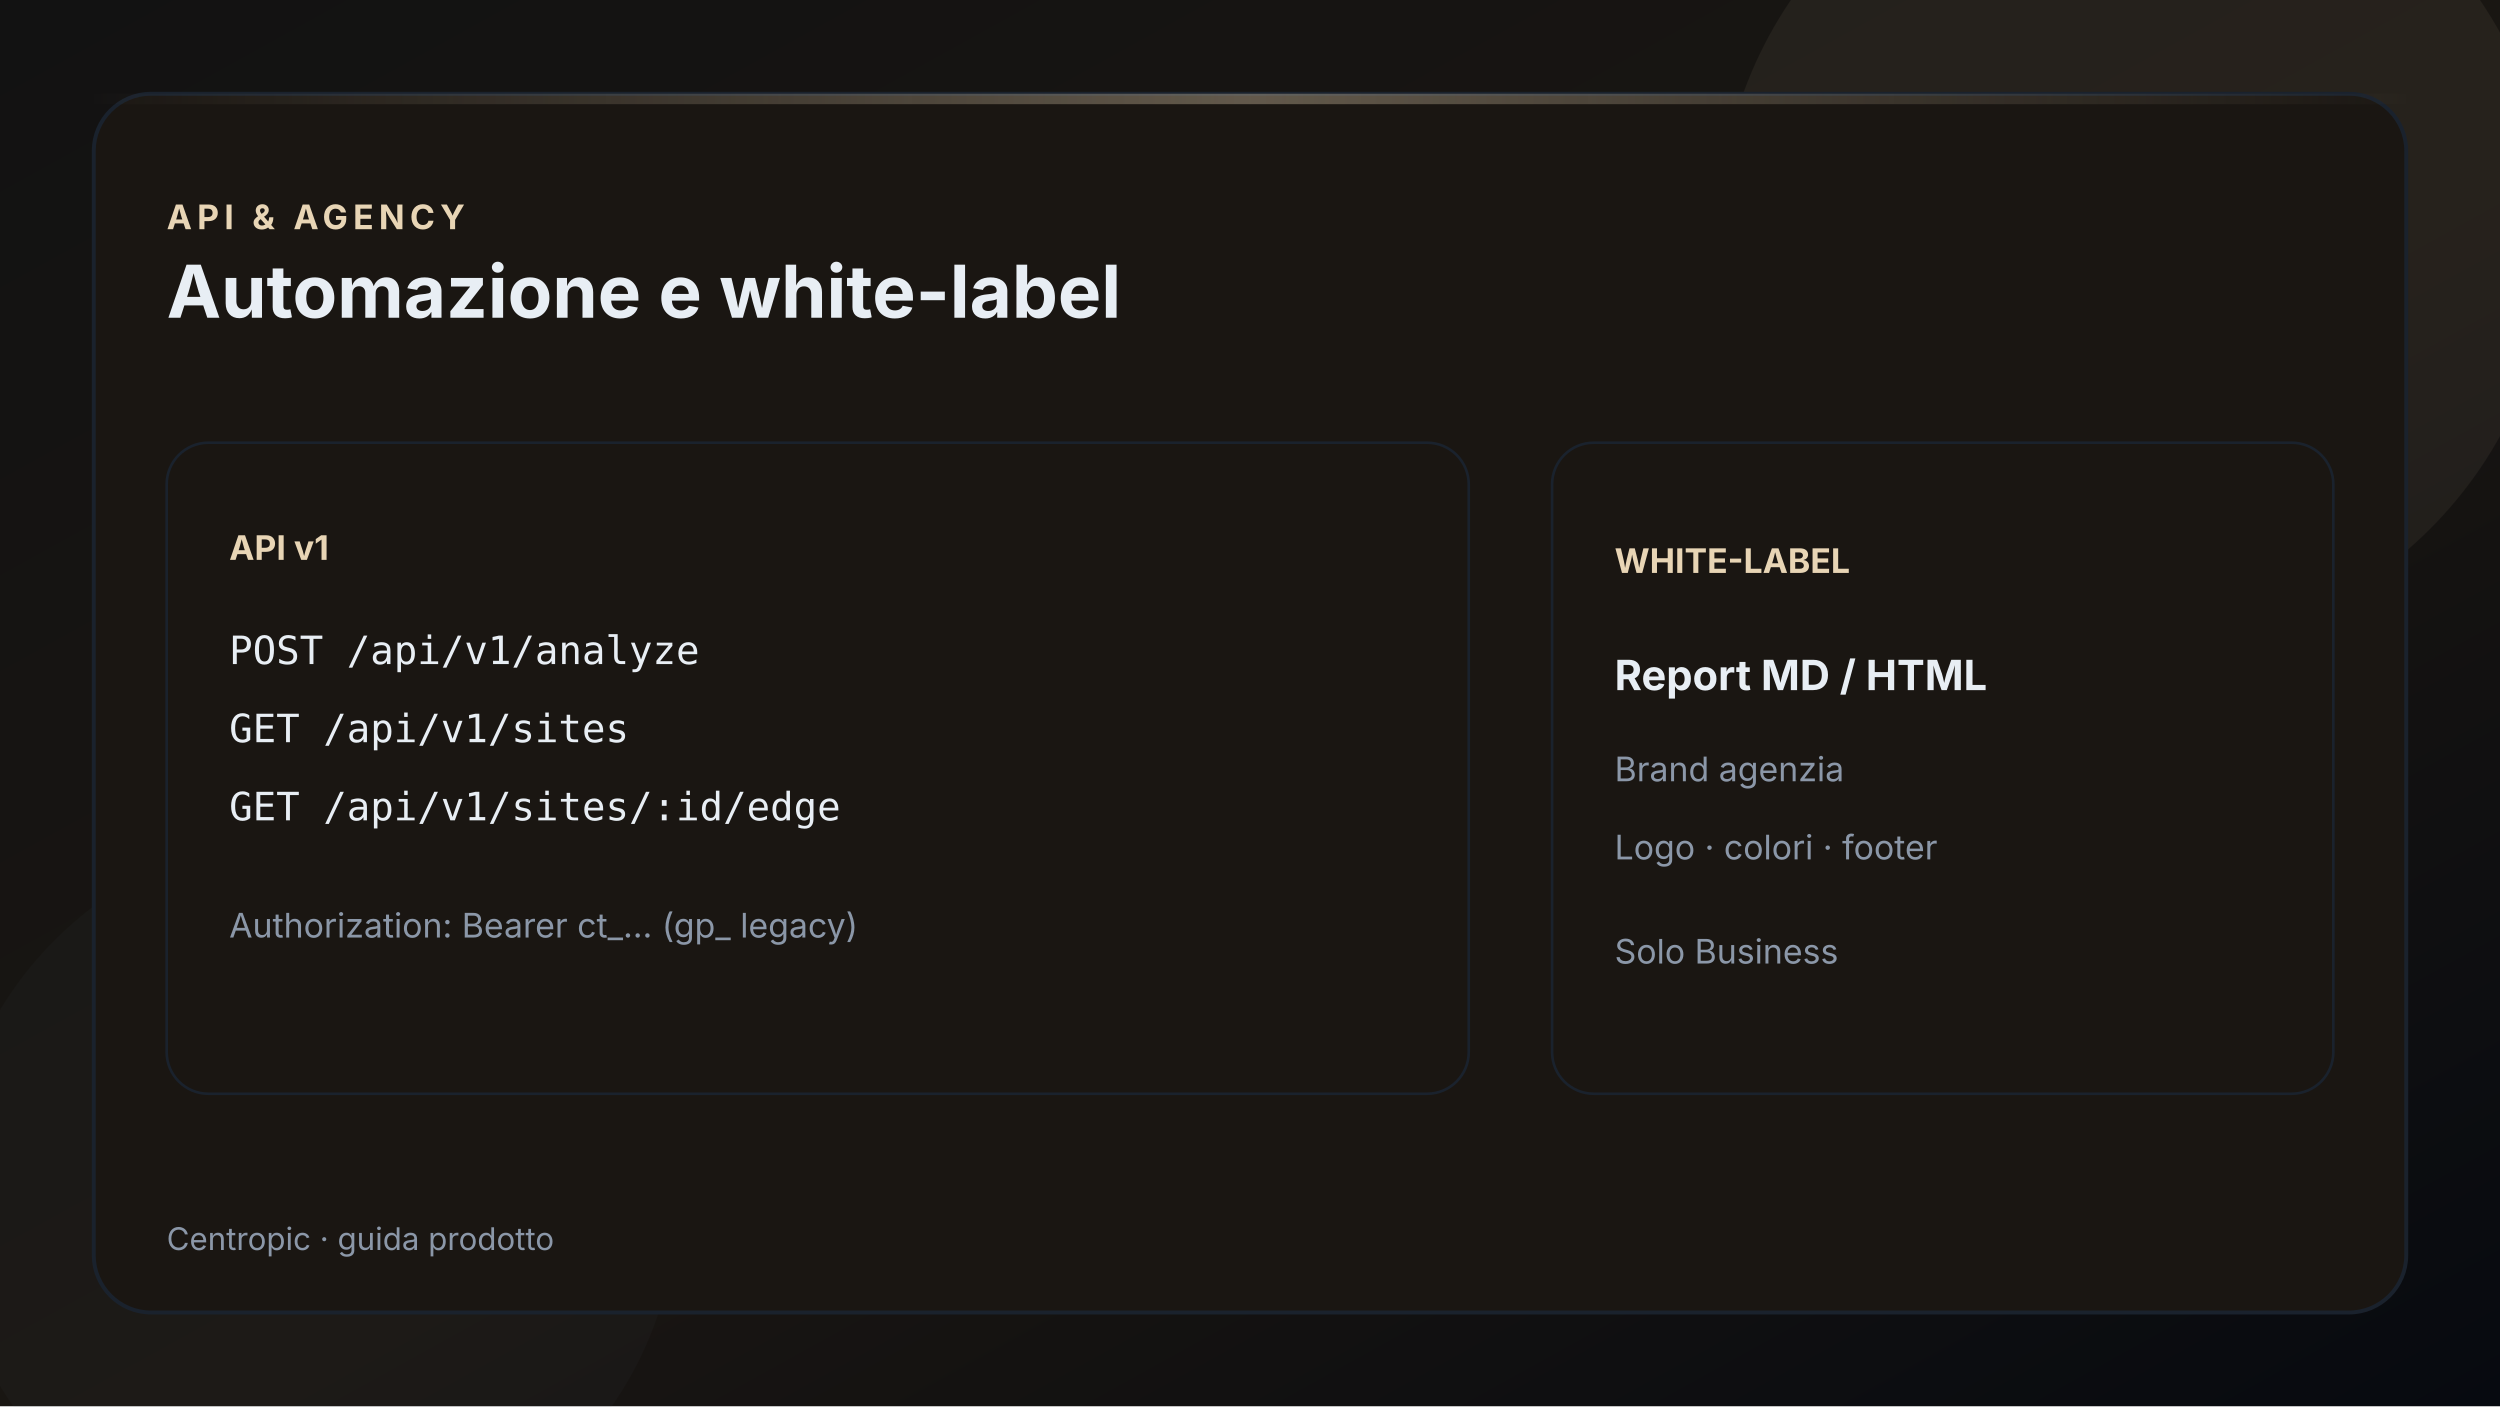
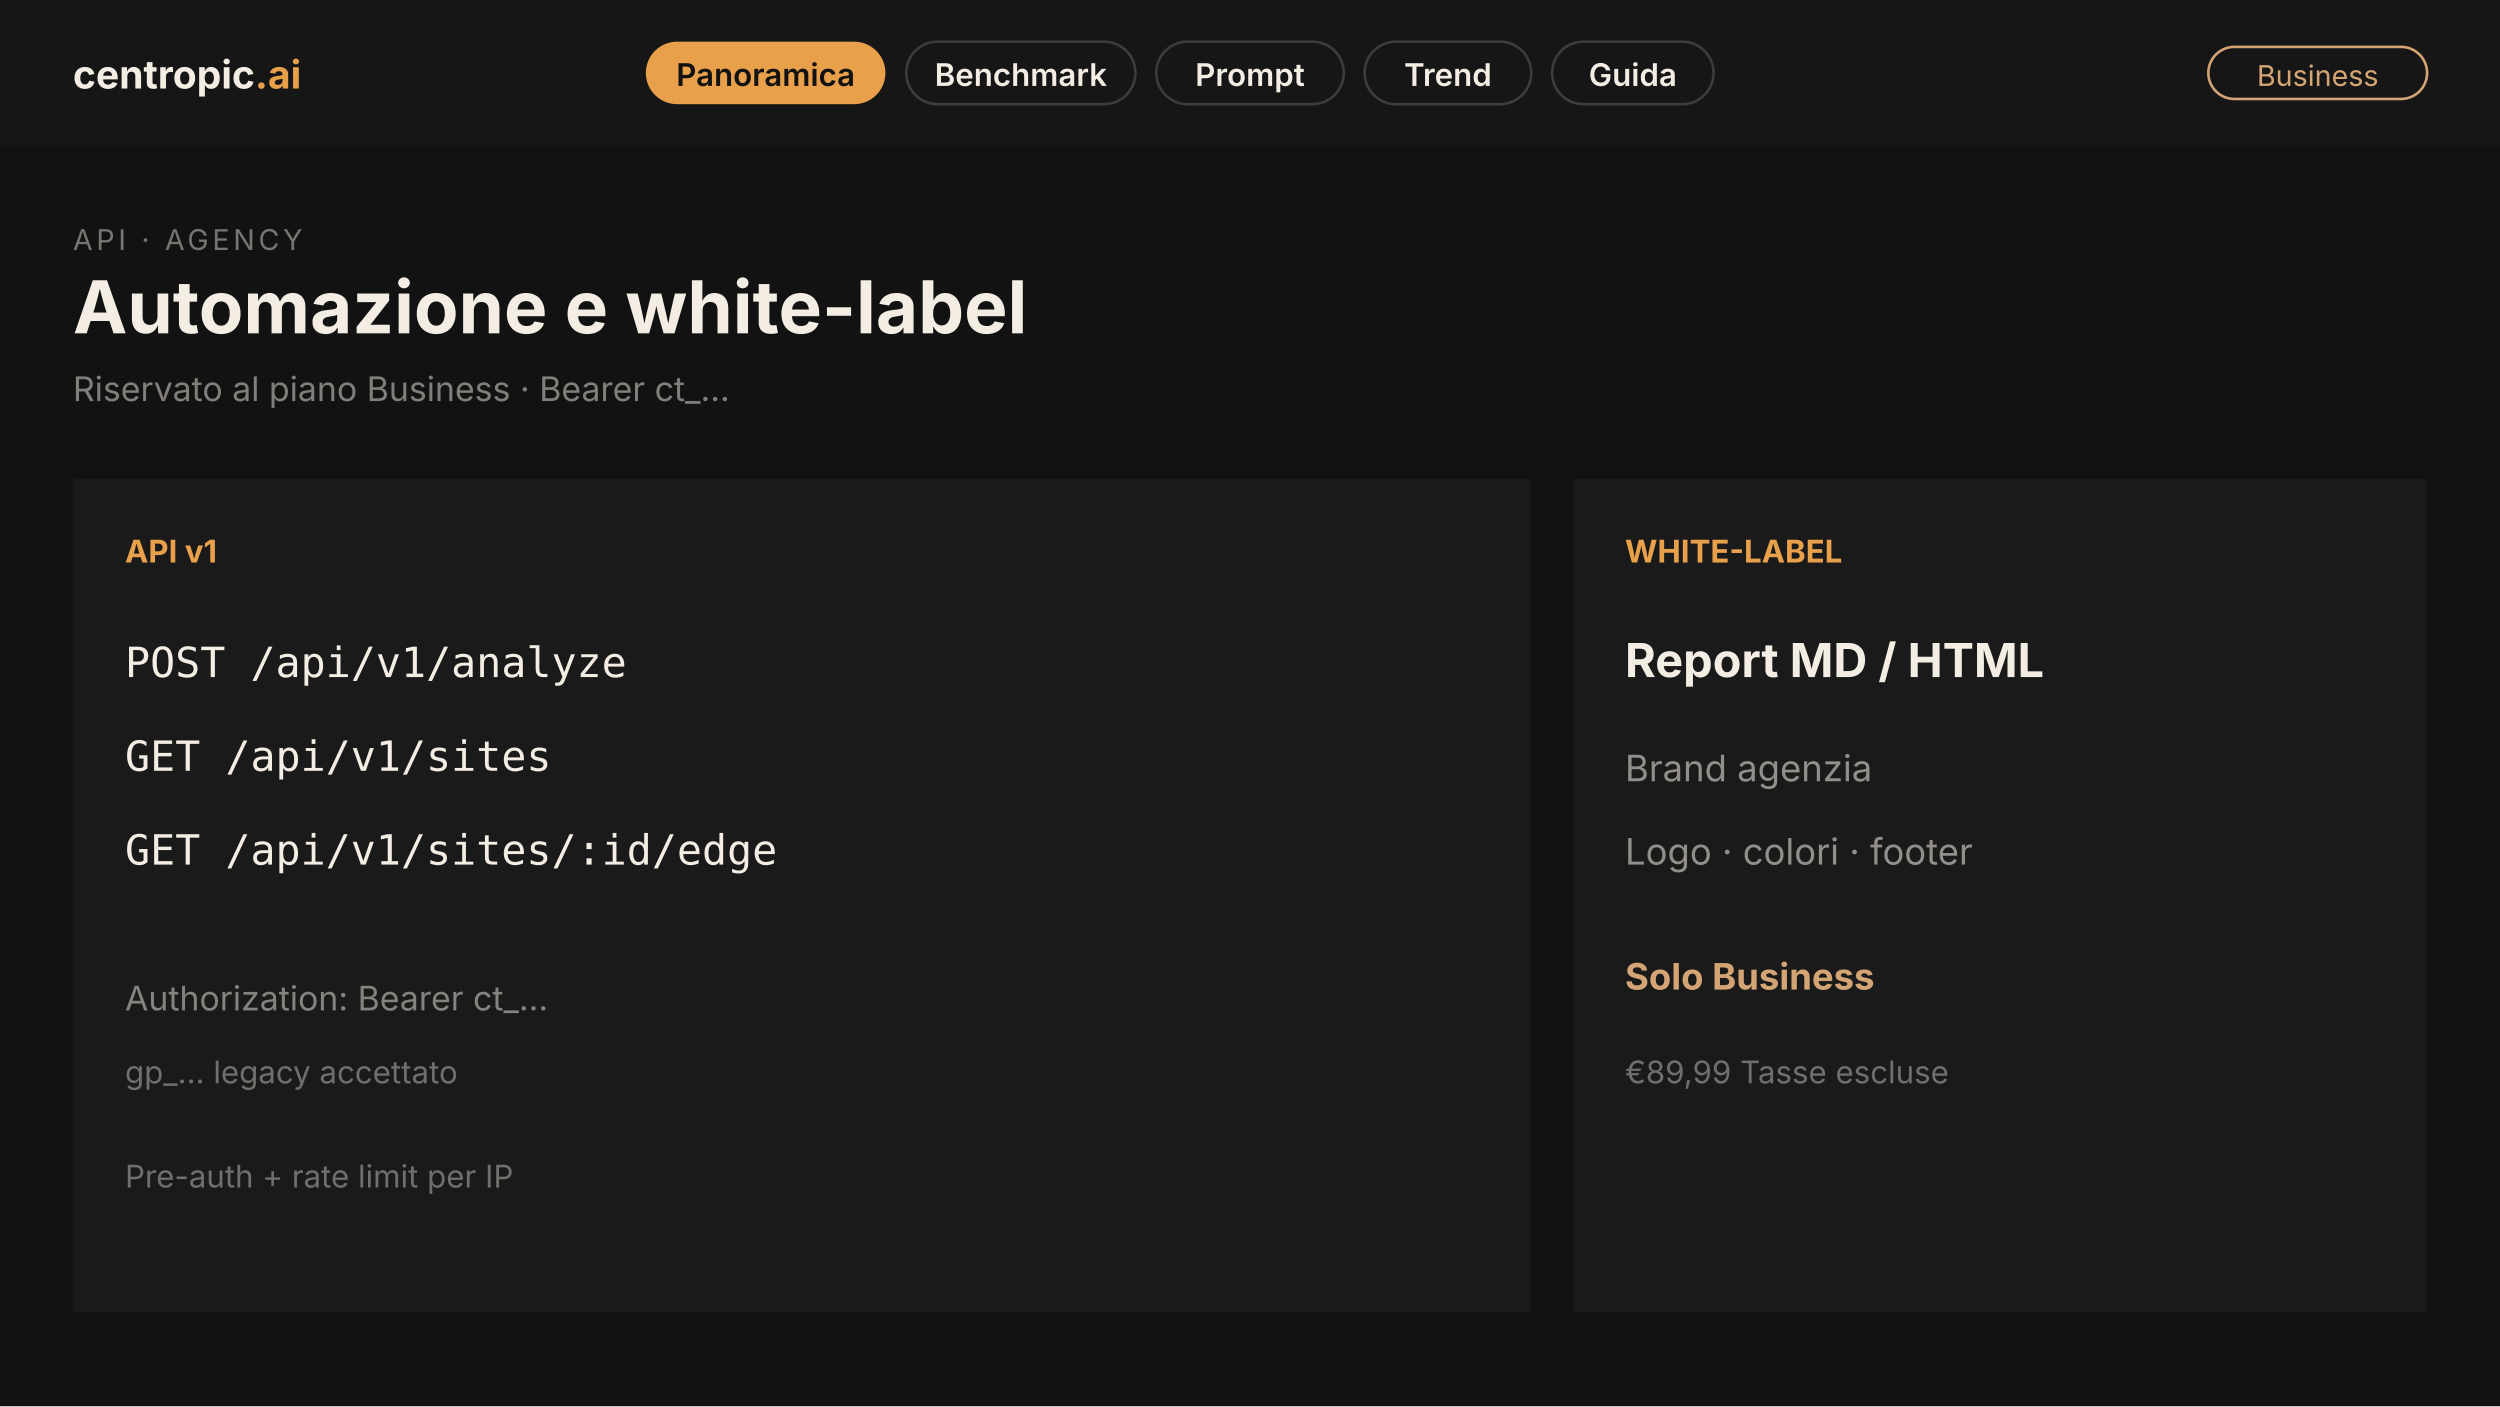
- <svg xmlns="http://www.w3.org/2000/svg" width="960" height="540" viewBox="0 0 960 540" role="img" aria-labelledby="t d">
-   <defs>
-     <linearGradient id="bg" x1="0" y1="0" x2="1" y2="1">
-       <stop offset="0%" stop-color="#121212" />
-       <stop offset="55%" stop-color="#1A1612" />
-       <stop offset="100%" stop-color="#070A10" />
-     </linearGradient>
-     <linearGradient id="glow" x1="0" y1="0" x2="1" y2="0">
-       <stop offset="0%" stop-color="#E8D5B5" stop-opacity="0" />
-       <stop offset="50%" stop-color="#E8D5B5" stop-opacity=".35" />
-       <stop offset="100%" stop-color="#E8D5B5" stop-opacity="0" />
-     </linearGradient>
-     <filter id="soft" x="-20%" y="-20%" width="140%" height="140%">
-       <feGaussianBlur stdDeviation="12" result="b" />
-       <feMerge>
-         <feMergeNode in="b" />
-         <feMergeNode in="SourceGraphic" />
-       </feMerge>
-     </filter>
-   </defs>
-   <rect width="960" height="540" fill="url(#bg)" />
-   <circle cx="820" cy="90" r="160" fill="#E8D5B5" opacity=".06" />
-   <circle cx="120" cy="460" r="140" fill="#5B6B7A" opacity=".05" />
-   <rect x="36" y="36" width="888" height="468" rx="22" fill="#1A1612" stroke="#1A222D" stroke-width="1.5" />
-   <rect x="36" y="36" width="888" height="4" fill="url(#glow)" />
-   <text x="64" y="88" fill="#E8D5B5" font-family="'Inter', system-ui, sans-serif" font-size="13" font-weight="700" letter-spacing="2">API &amp; AGENCY</text>
-   <text x="64" y="122" fill="#E8EEF4" font-family="'Inter', system-ui, sans-serif" font-size="28" font-weight="700">Automazione e white-label</text>
-   <g font-family="'Inter', system-ui, sans-serif">
-     <rect x="64" y="170" width="500" height="250" rx="16" fill="#1A1612" stroke="#1A222D" />
-     <text x="88" y="215" fill="#E8D5B5" font-size="13" font-weight="700">API v1</text>
-     <text x="88" y="255" fill="#E8EEF4" font-size="15" font-family="monospace">POST /api/v1/analyze</text>
-     <text x="88" y="285" fill="#E8EEF4" font-size="15" font-family="monospace">GET  /api/v1/sites</text>
-     <text x="88" y="315" fill="#E8EEF4" font-size="15" font-family="monospace">GET  /api/v1/sites/:id/edge</text>
-     <text x="88" y="360" fill="#8B97A8" font-size="13">Authorization: Bearer ct_… (gp_ legacy)</text>
-     <rect x="596" y="170" width="300" height="250" rx="16" fill="#1A1612" stroke="#1A222D" />
-     <text x="620" y="220" fill="#E8D5B5" font-size="13" font-weight="700">WHITE-LABEL</text>
-     <text x="620" y="265" fill="#E8EEF4" font-size="16" font-weight="700">Report MD / HTML</text>
-     <text x="620" y="300" fill="#8B97A8" font-size="13">Brand agenzia</text>
-     <text x="620" y="330" fill="#8B97A8" font-size="13">Logo · colori · footer</text>
-     <text x="620" y="370" fill="#8B97A8" font-size="13">Solo Business</text>
+ <svg xmlns="http://www.w3.org/2000/svg" viewBox="0 0 960 540" role="img" aria-label="API e white-label Business">
+   <rect width="960" height="540" fill="#121212" />
+   <rect width="960" height="56" fill="#161616" />
+   <text x="28" y="34" fill="#F3EDE3" font-family="Inter, system-ui, sans-serif" font-size="15" font-weight="650">centropic<tspan fill="#E8A04A">.ai</tspan>
+   </text>
+   <g font-family="Inter, system-ui, sans-serif" font-size="12" font-weight="600">
+     <rect x="248" y="16" width="92" height="24" rx="12" fill="#E8A04A" />
+     <text x="294" y="33" text-anchor="middle" fill="#121212">Panoramica</text>
+     <rect x="348" y="16" width="88" height="24" rx="12" fill="none" stroke="rgba(243,237,227,0.18)" />
+     <text x="392" y="33" text-anchor="middle" fill="#F3EDE3">Benchmark</text>
+     <rect x="444" y="16" width="72" height="24" rx="12" fill="none" stroke="rgba(243,237,227,0.18)" />
+     <text x="480" y="33" text-anchor="middle" fill="#F3EDE3">Prompt</text>
+     <rect x="524" y="16" width="64" height="24" rx="12" fill="none" stroke="rgba(243,237,227,0.18)" />
+     <text x="556" y="33" text-anchor="middle" fill="#F3EDE3">Trend</text>
+     <rect x="596" y="16" width="62" height="24" rx="12" fill="none" stroke="rgba(243,237,227,0.18)" />
+     <text x="627" y="33" text-anchor="middle" fill="#F3EDE3">Guida</text>
  </g>
-   <text x="64" y="480" fill="#8B97A8" font-family="'Inter', system-ui, sans-serif" font-size="12">Centropic · guida prodotto</text>
+   <rect x="848" y="18" width="84" height="20" rx="10" fill="none" stroke="#D4A574" />
+   <text x="890" y="33" text-anchor="middle" fill="#D4A574" font-family="Inter, system-ui, sans-serif" font-size="11">Business</text>
+   <text x="28" y="96" fill="rgba(243,237,227,0.45)" font-family="Inter, system-ui, sans-serif" font-size="11" letter-spacing="1.4">API · AGENCY</text>
+   <text x="28" y="128" fill="#F3EDE3" font-family="Inter, system-ui, sans-serif" font-size="28" font-weight="700">Automazione e white-label</text>
+   <text x="28" y="154" fill="rgba(243,237,227,0.5)" font-family="Inter, system-ui, sans-serif" font-size="13">Riservato al piano Business · Bearer ct_…</text>
+   <g font-family="Inter, system-ui, sans-serif">
+     <rect x="28" y="184" width="560" height="320" fill="#1A1A1A" />
+     <text x="48" y="216" fill="#E8A04A" font-size="12" font-weight="700">API v1</text>
+     <text x="48" y="260" fill="#F3EDE3" font-size="16" font-family="ui-monospace, monospace">POST /api/v1/analyze</text>
+     <text x="48" y="296" fill="#F3EDE3" font-size="16" font-family="ui-monospace, monospace">GET  /api/v1/sites</text>
+     <text x="48" y="332" fill="#F3EDE3" font-size="16" font-family="ui-monospace, monospace">GET  /api/v1/sites/:id/edge</text>
+     <text x="48" y="388" fill="rgba(243,237,227,0.5)" font-size="13">Authorization: Bearer ct_…</text>
+     <text x="48" y="416" fill="rgba(243,237,227,0.4)" font-size="12">gp_… legacy accettato</text>
+     <text x="48" y="456" fill="rgba(243,237,227,0.4)" font-size="12">Pre-auth + rate limit per IP</text>
+     <rect x="604" y="184" width="328" height="320" fill="#1A1A1A" />
+     <text x="624" y="216" fill="#E8A04A" font-size="12" font-weight="700">WHITE-LABEL</text>
+     <text x="624" y="260" fill="#F3EDE3" font-size="18" font-weight="650">Report MD / HTML</text>
+     <text x="624" y="300" fill="rgba(243,237,227,0.55)" font-size="14">Brand agenzia</text>
+     <text x="624" y="332" fill="rgba(243,237,227,0.55)" font-size="14">Logo · colori · footer</text>
+     <text x="624" y="380" fill="#D4A574" font-size="14" font-weight="650">Solo Business</text>
+     <text x="624" y="416" fill="rgba(243,237,227,0.4)" font-size="12">€89,99 Tasse escluse</text>
+   </g>
</svg>
